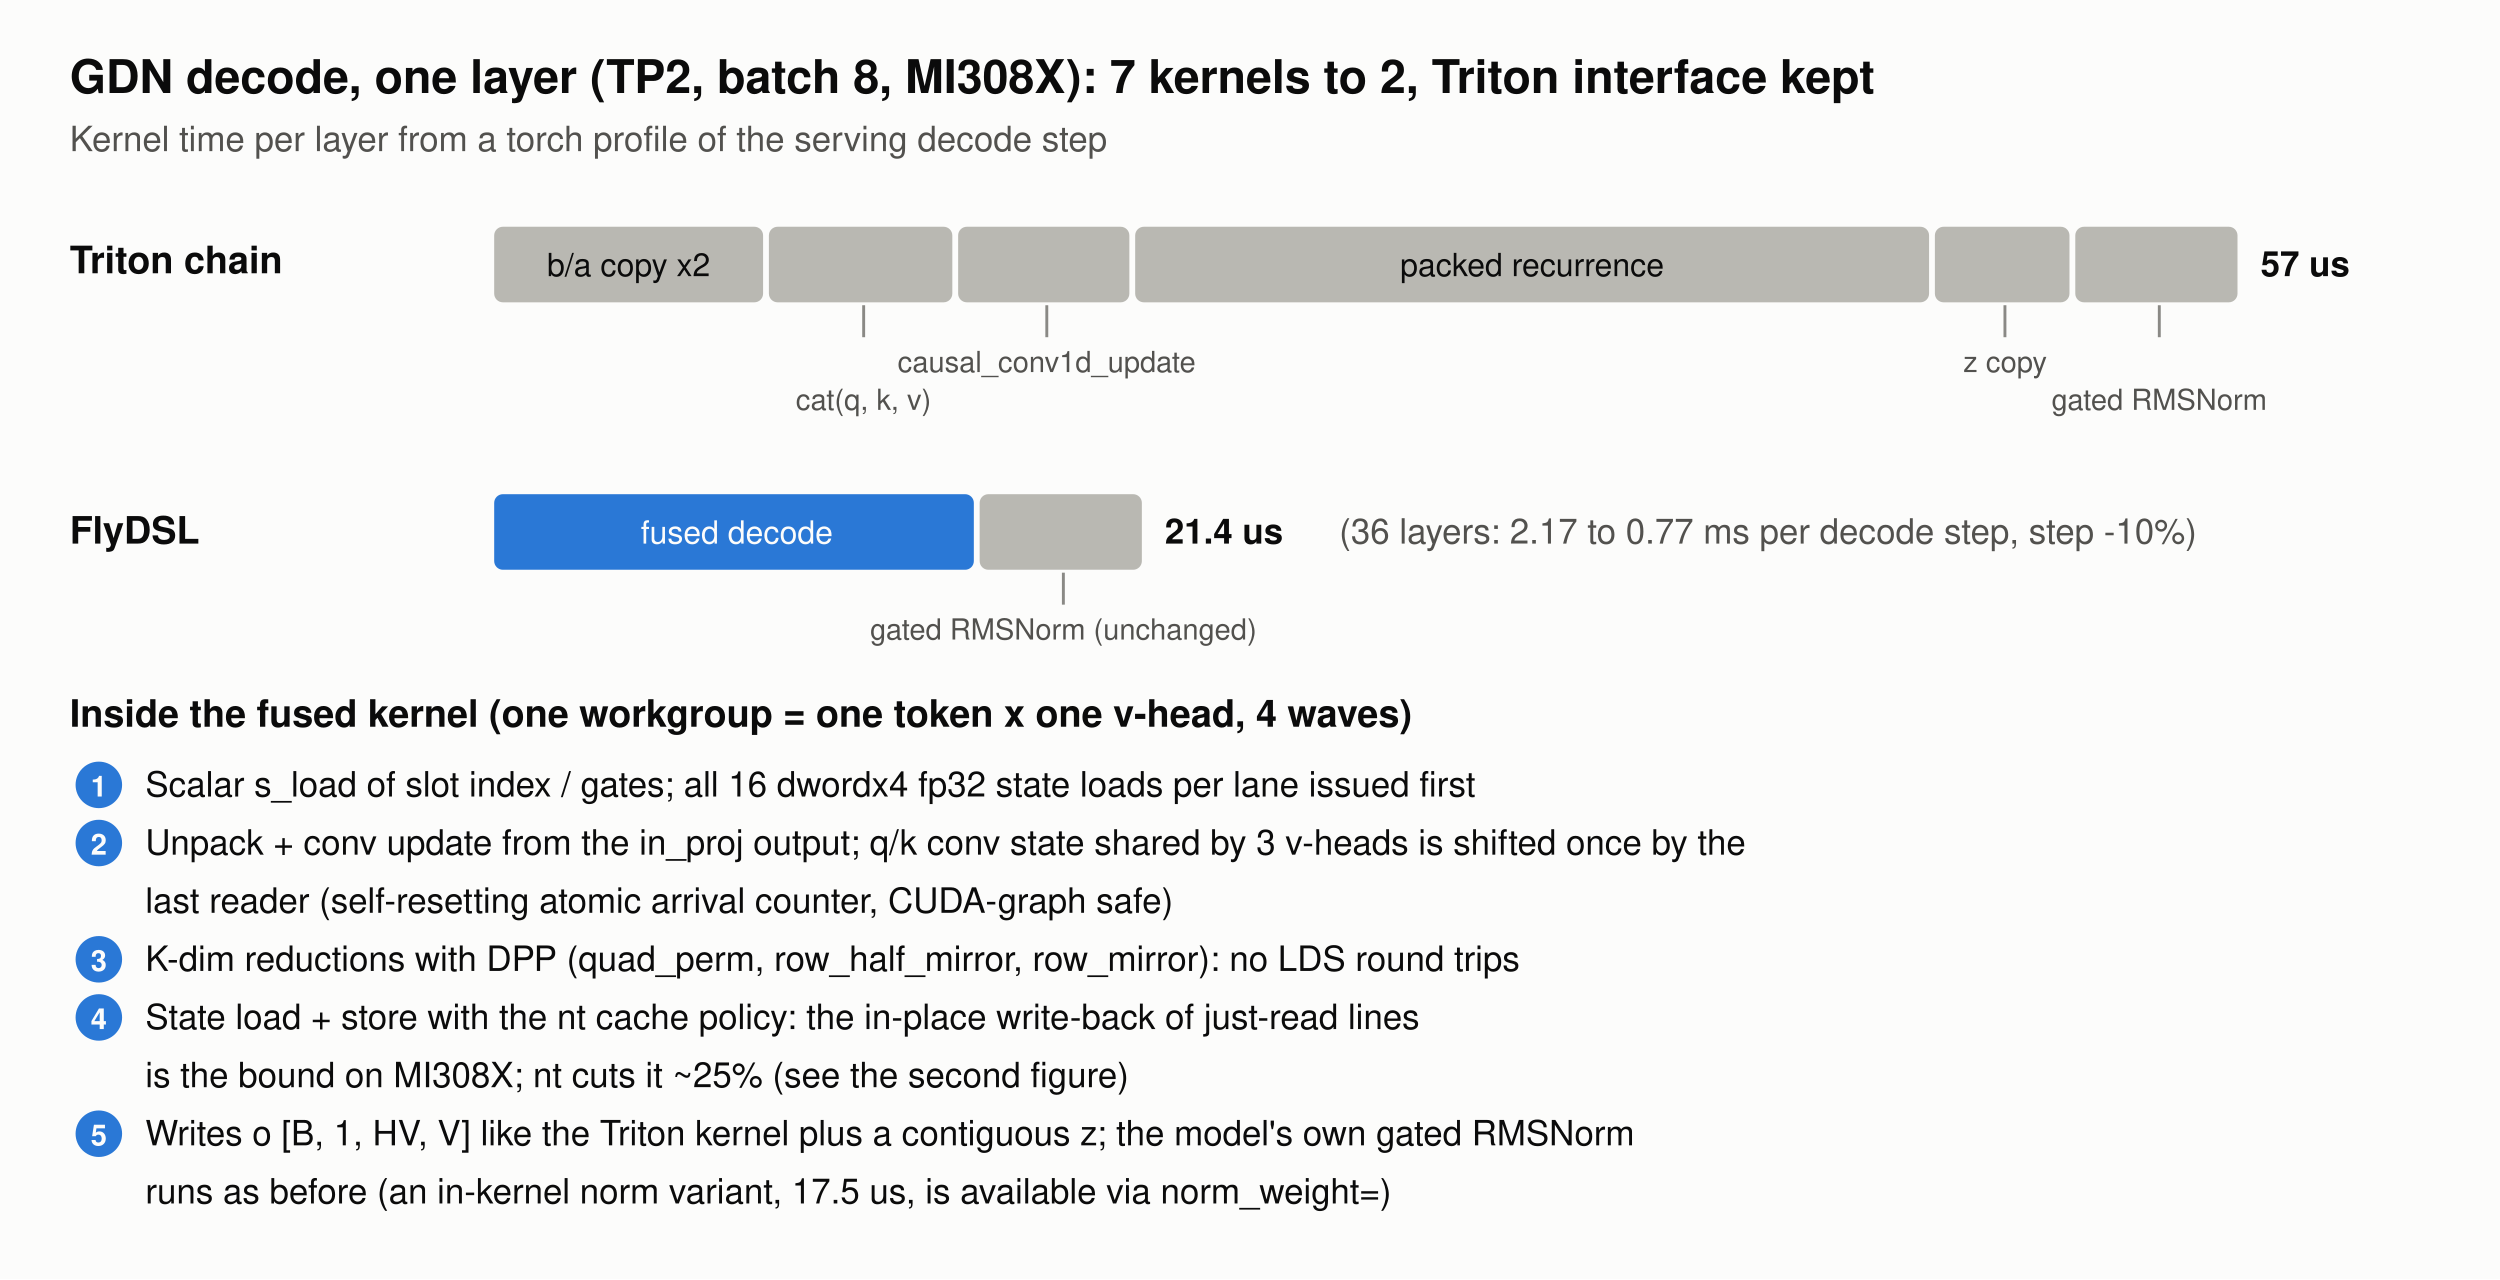
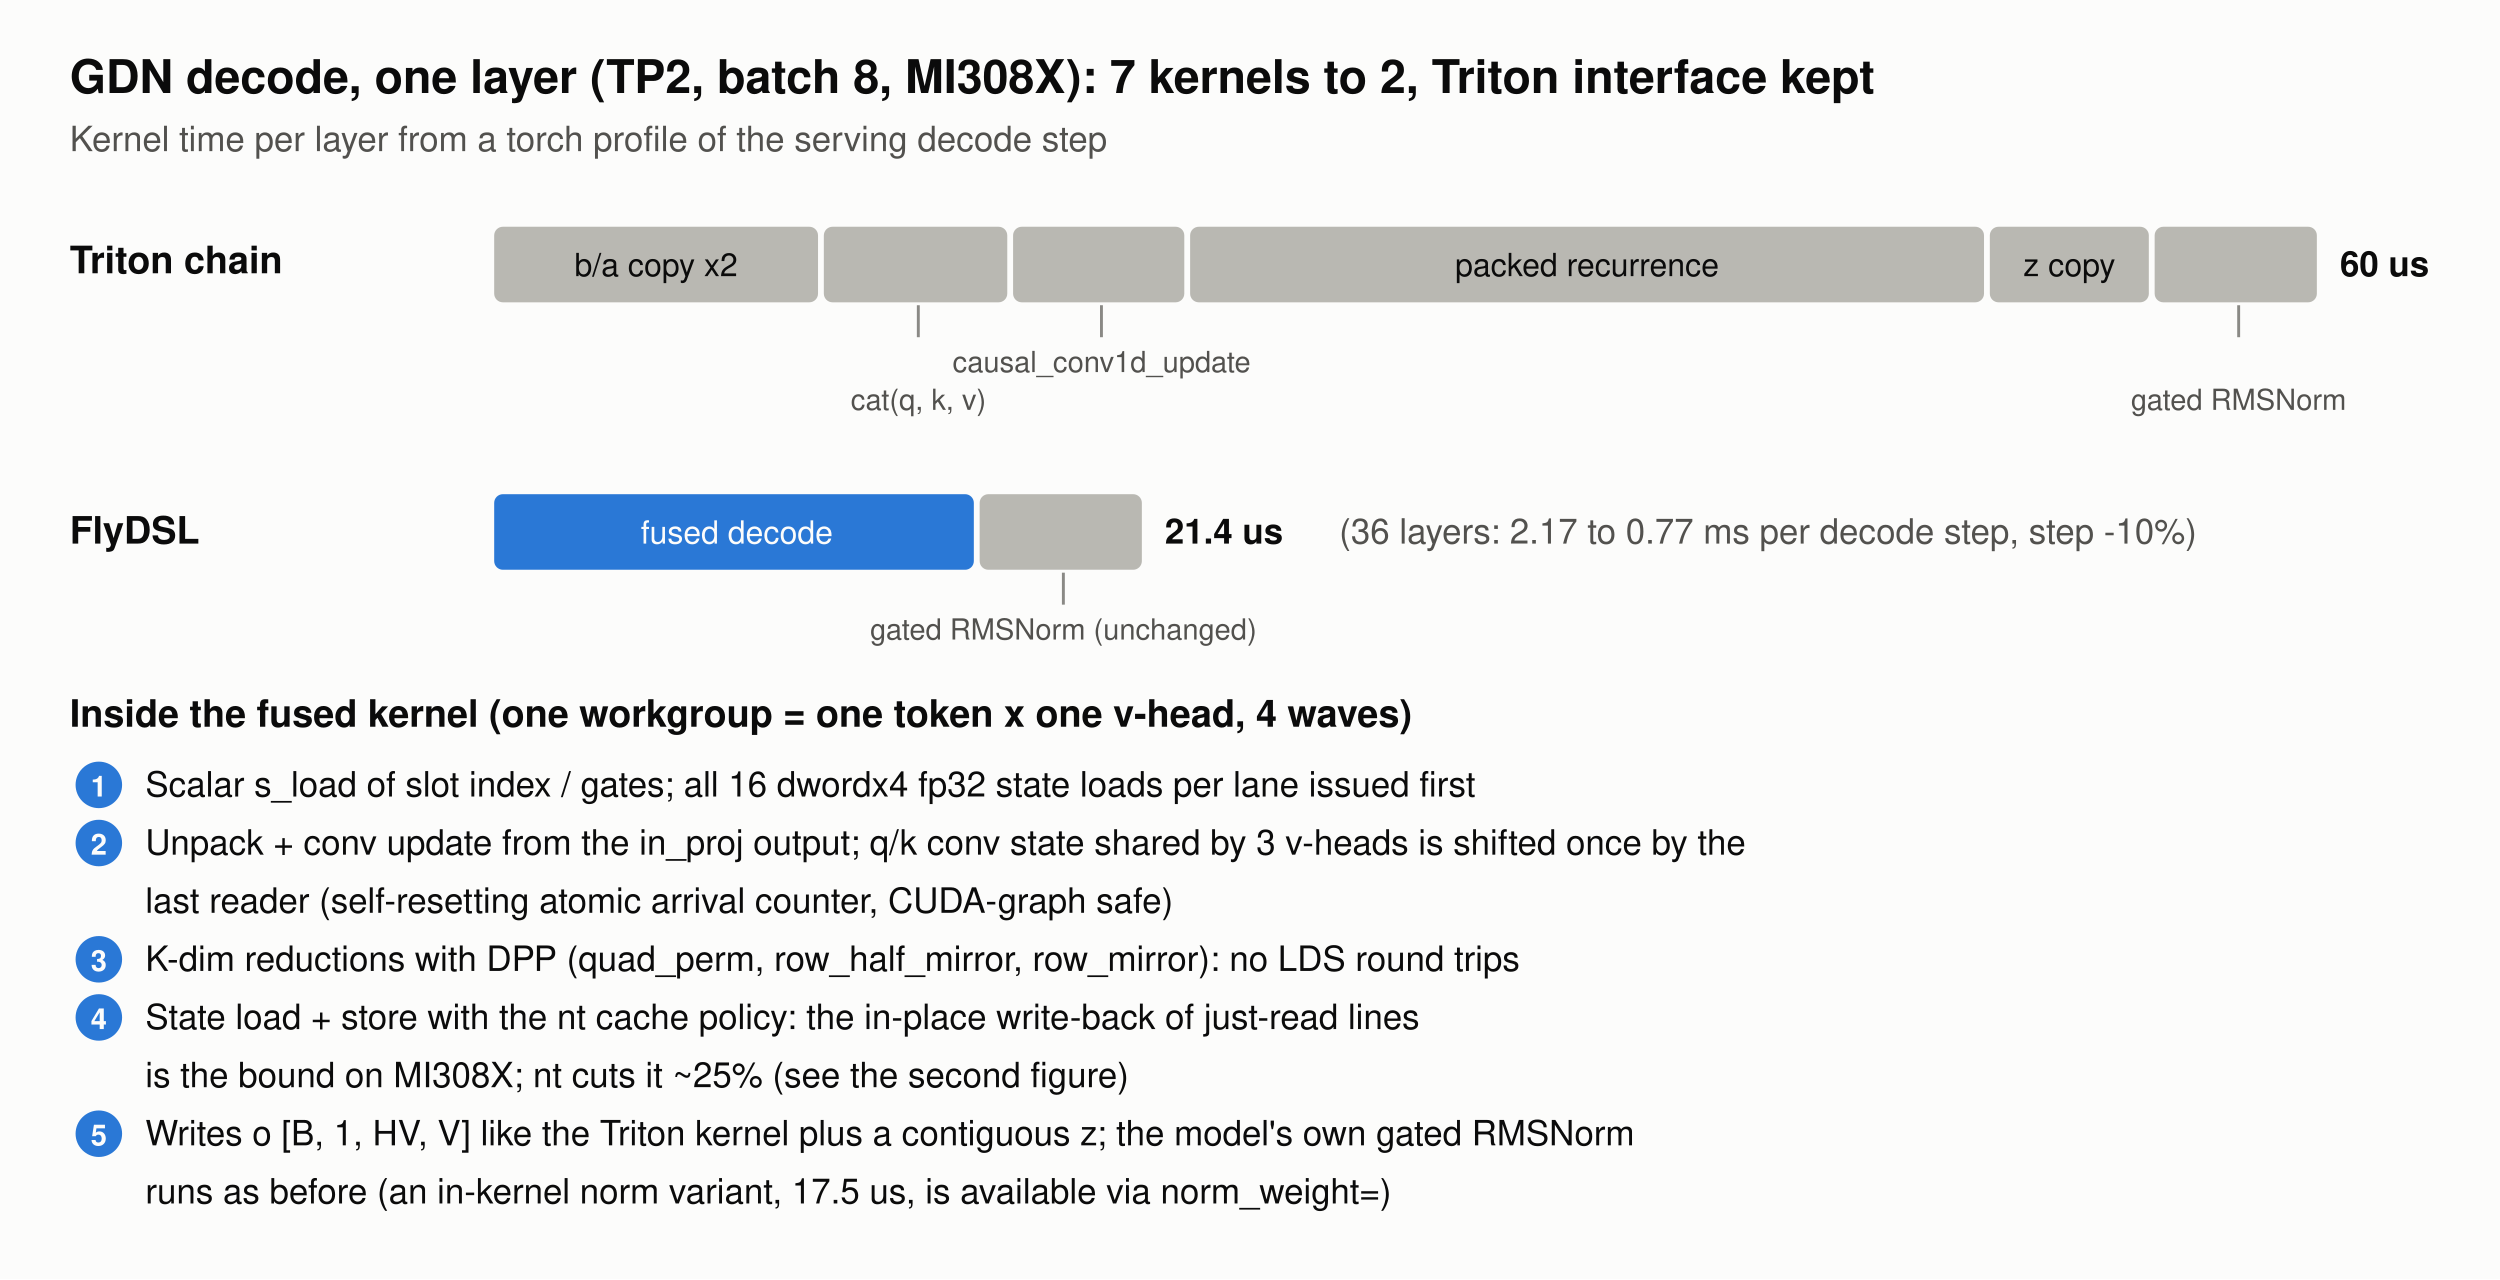
<svg xmlns="http://www.w3.org/2000/svg" width="860" height="440" viewBox="0 0 860 440" role="img" aria-labelledby="t d" font-family="-apple-system,Segoe UI,Helvetica,Arial,sans-serif">
  <rect width="860" height="440" fill="#fcfcfb" />
  <text x="24" y="32" font-size="16" fill="#0b0b0b" text-anchor="start" font-weight="600">GDN decode, one layer (TP2, batch 8, MI308X): 7 kernels to 2, Triton interface kept</text>
  <text x="24" y="52" font-size="12" fill="#52514e" text-anchor="start" font-weight="normal">Kernel time per layer from a torch profile of the serving decode step</text>
  <text x="24" y="94" font-size="13" fill="#0b0b0b" text-anchor="start" font-weight="600">Triton chain</text>
-   <rect x="170.0" y="78" width="92.5" height="26" rx="3" fill="#b9b8b2" />
-   <text x="216.25" y="95" font-size="11" fill="#0b0b0b" text-anchor="middle" font-weight="normal">b/a copy x2</text>
-   <rect x="264.5" y="78" width="63.1" height="26" rx="3" fill="#b9b8b2" />
-   <rect x="329.6" y="78" width="58.9" height="26" rx="3" fill="#b9b8b2" />
-   <rect x="390.5" y="78" width="273.1" height="26" rx="3" fill="#b9b8b2" />
-   <text x="527.05" y="95" font-size="11" fill="#0b0b0b" text-anchor="middle" font-weight="normal">packed recurrence</text>
-   <rect x="665.6" y="78" width="46.3" height="26" rx="3" fill="#b9b8b2" />
-   <rect x="713.9" y="78" width="55.8" height="26" rx="3" fill="#b9b8b2" />
-   <text x="777.65" y="95" font-size="12" fill="#0b0b0b" text-anchor="start" font-weight="600">57 us</text>
-   <line x1="297.1" y1="105" x2="297.1" y2="116" stroke="#8a8985" />
-   <text x="297.05" y="141" font-size="10" fill="#52514e" text-anchor="middle" font-weight="normal">cat(q, k, v)</text>
-   <line x1="360.1" y1="105" x2="360.1" y2="116" stroke="#8a8985" />
-   <text x="360.05" y="128" font-size="10" fill="#52514e" text-anchor="middle" font-weight="normal">causal_conv1d_update</text>
-   <line x1="689.7" y1="105" x2="689.7" y2="116" stroke="#8a8985" />
-   <text x="689.75" y="128" font-size="10" fill="#52514e" text-anchor="middle" font-weight="normal">z copy</text>
-   <line x1="742.8" y1="105" x2="742.8" y2="116" stroke="#8a8985" />
-   <text x="742.775" y="141" font-size="10" fill="#52514e" text-anchor="middle" font-weight="normal">gated RMSNorm</text>
+   <rect x="170.0" y="78" width="111.4" height="26" rx="3" fill="#b9b8b2" />
+   <text x="225.7" y="95" font-size="11" fill="#0b0b0b" text-anchor="middle" font-weight="normal">b/a copy x2</text>
+   <rect x="283.4" y="78" width="63.1" height="26" rx="3" fill="#b9b8b2" />
+   <rect x="348.5" y="78" width="58.9" height="26" rx="3" fill="#b9b8b2" />
+   <rect x="409.4" y="78" width="273.1" height="26" rx="3" fill="#b9b8b2" />
+   <text x="545.95" y="95" font-size="11" fill="#0b0b0b" text-anchor="middle" font-weight="normal">packed recurrence</text>
+   <rect x="684.5" y="78" width="54.7" height="26" rx="3" fill="#b9b8b2" />
+   <text x="711.85" y="95" font-size="11" fill="#0b0b0b" text-anchor="middle" font-weight="normal">z copy</text>
+   <rect x="741.2" y="78" width="55.8" height="26" rx="3" fill="#b9b8b2" />
+   <text x="804.95" y="95" font-size="12" fill="#0b0b0b" text-anchor="start" font-weight="600">60 us</text>
+   <line x1="315.9" y1="105" x2="315.9" y2="116" stroke="#8a8985" />
+   <text x="315.95" y="141" font-size="10" fill="#52514e" text-anchor="middle" font-weight="normal">cat(q, k, v)</text>
+   <line x1="378.9" y1="105" x2="378.9" y2="116" stroke="#8a8985" />
+   <text x="378.95" y="128" font-size="10" fill="#52514e" text-anchor="middle" font-weight="normal">causal_conv1d_update</text>
+   <line x1="770.1" y1="105" x2="770.1" y2="116" stroke="#8a8985" />
+   <text x="770.075" y="141" font-size="10" fill="#52514e" text-anchor="middle" font-weight="normal">gated RMSNorm</text>
  <text x="24" y="187" font-size="13" fill="#0b0b0b" text-anchor="start" font-weight="600">FlyDSL</text>
  <rect x="170" y="170" width="165.0" height="26" rx="3" fill="#2a78d6" />
  <text x="253.475" y="187" font-size="11" fill="#fcfcfb" text-anchor="middle" font-weight="normal">fused decode</text>
  <rect x="337.0" y="170" width="55.8" height="26" rx="3" fill="#b9b8b2" />
  <line x1="365.8" y1="197" x2="365.8" y2="208" stroke="#8a8985" />
  <text x="365.825" y="220" font-size="10" fill="#52514e" text-anchor="middle" font-weight="normal">gated RMSNorm (unchanged)</text>
  <text x="400.7" y="187" font-size="12" fill="#0b0b0b" text-anchor="start" font-weight="600">21.4 us</text>
  <text x="460.7" y="187" font-size="12" fill="#52514e" text-anchor="start" font-weight="normal">(36 layers: 2.17 to 0.77 ms per decode step, step -10%)</text>
  <text x="24" y="250" font-size="13" fill="#0b0b0b" text-anchor="start" font-weight="600">Inside the fused kernel (one workgroup = one token x one v-head, 4 waves)</text>
  <circle cx="34" cy="270" r="8" fill="#2a78d6" />
  <text x="34" y="274" font-size="10" fill="#fcfcfb" text-anchor="middle" font-weight="600">1</text>
  <text x="50" y="274" font-size="12" fill="#0b0b0b" text-anchor="start" font-weight="normal">Scalar s_load of slot index / gates; all 16 dwordx4 fp32 state loads per lane issued first</text>
  <circle cx="34" cy="290" r="8" fill="#2a78d6" />
  <text x="34" y="294" font-size="10" fill="#fcfcfb" text-anchor="middle" font-weight="600">2</text>
  <text x="50" y="294" font-size="12" fill="#0b0b0b" text-anchor="start" font-weight="normal">Unpack + conv update from the in_proj output; q/k conv state shared by 3 v-heads is shifted once by the</text>
  <text x="50" y="314" font-size="12" fill="#0b0b0b" text-anchor="start" font-weight="normal">last reader (self-resetting atomic arrival counter, CUDA-graph safe)</text>
  <circle cx="34" cy="330" r="8" fill="#2a78d6" />
  <text x="34" y="334" font-size="10" fill="#fcfcfb" text-anchor="middle" font-weight="600">3</text>
  <text x="50" y="334" font-size="12" fill="#0b0b0b" text-anchor="start" font-weight="normal">K-dim reductions with DPP (quad_perm, row_half_mirror, row_mirror): no LDS round trips</text>
  <circle cx="34" cy="350" r="8" fill="#2a78d6" />
  <text x="34" y="354" font-size="10" fill="#fcfcfb" text-anchor="middle" font-weight="600">4</text>
  <text x="50" y="354" font-size="12" fill="#0b0b0b" text-anchor="start" font-weight="normal">State load + store with the nt cache policy: the in-place write-back of just-read lines</text>
  <text x="50" y="374" font-size="12" fill="#0b0b0b" text-anchor="start" font-weight="normal">is the bound on MI308X; nt cuts it ~25% (see the second figure)</text>
  <circle cx="34" cy="390" r="8" fill="#2a78d6" />
  <text x="34" y="394" font-size="10" fill="#fcfcfb" text-anchor="middle" font-weight="600">5</text>
  <text x="50" y="394" font-size="12" fill="#0b0b0b" text-anchor="start" font-weight="normal">Writes o [B, 1, HV, V] like the Triton kernel plus a contiguous z; the model's own gated RMSNorm</text>
  <text x="50" y="414" font-size="12" fill="#0b0b0b" text-anchor="start" font-weight="normal">runs as before (an in-kernel norm variant, 17.5 us, is available via norm_weight=)</text>
</svg>
